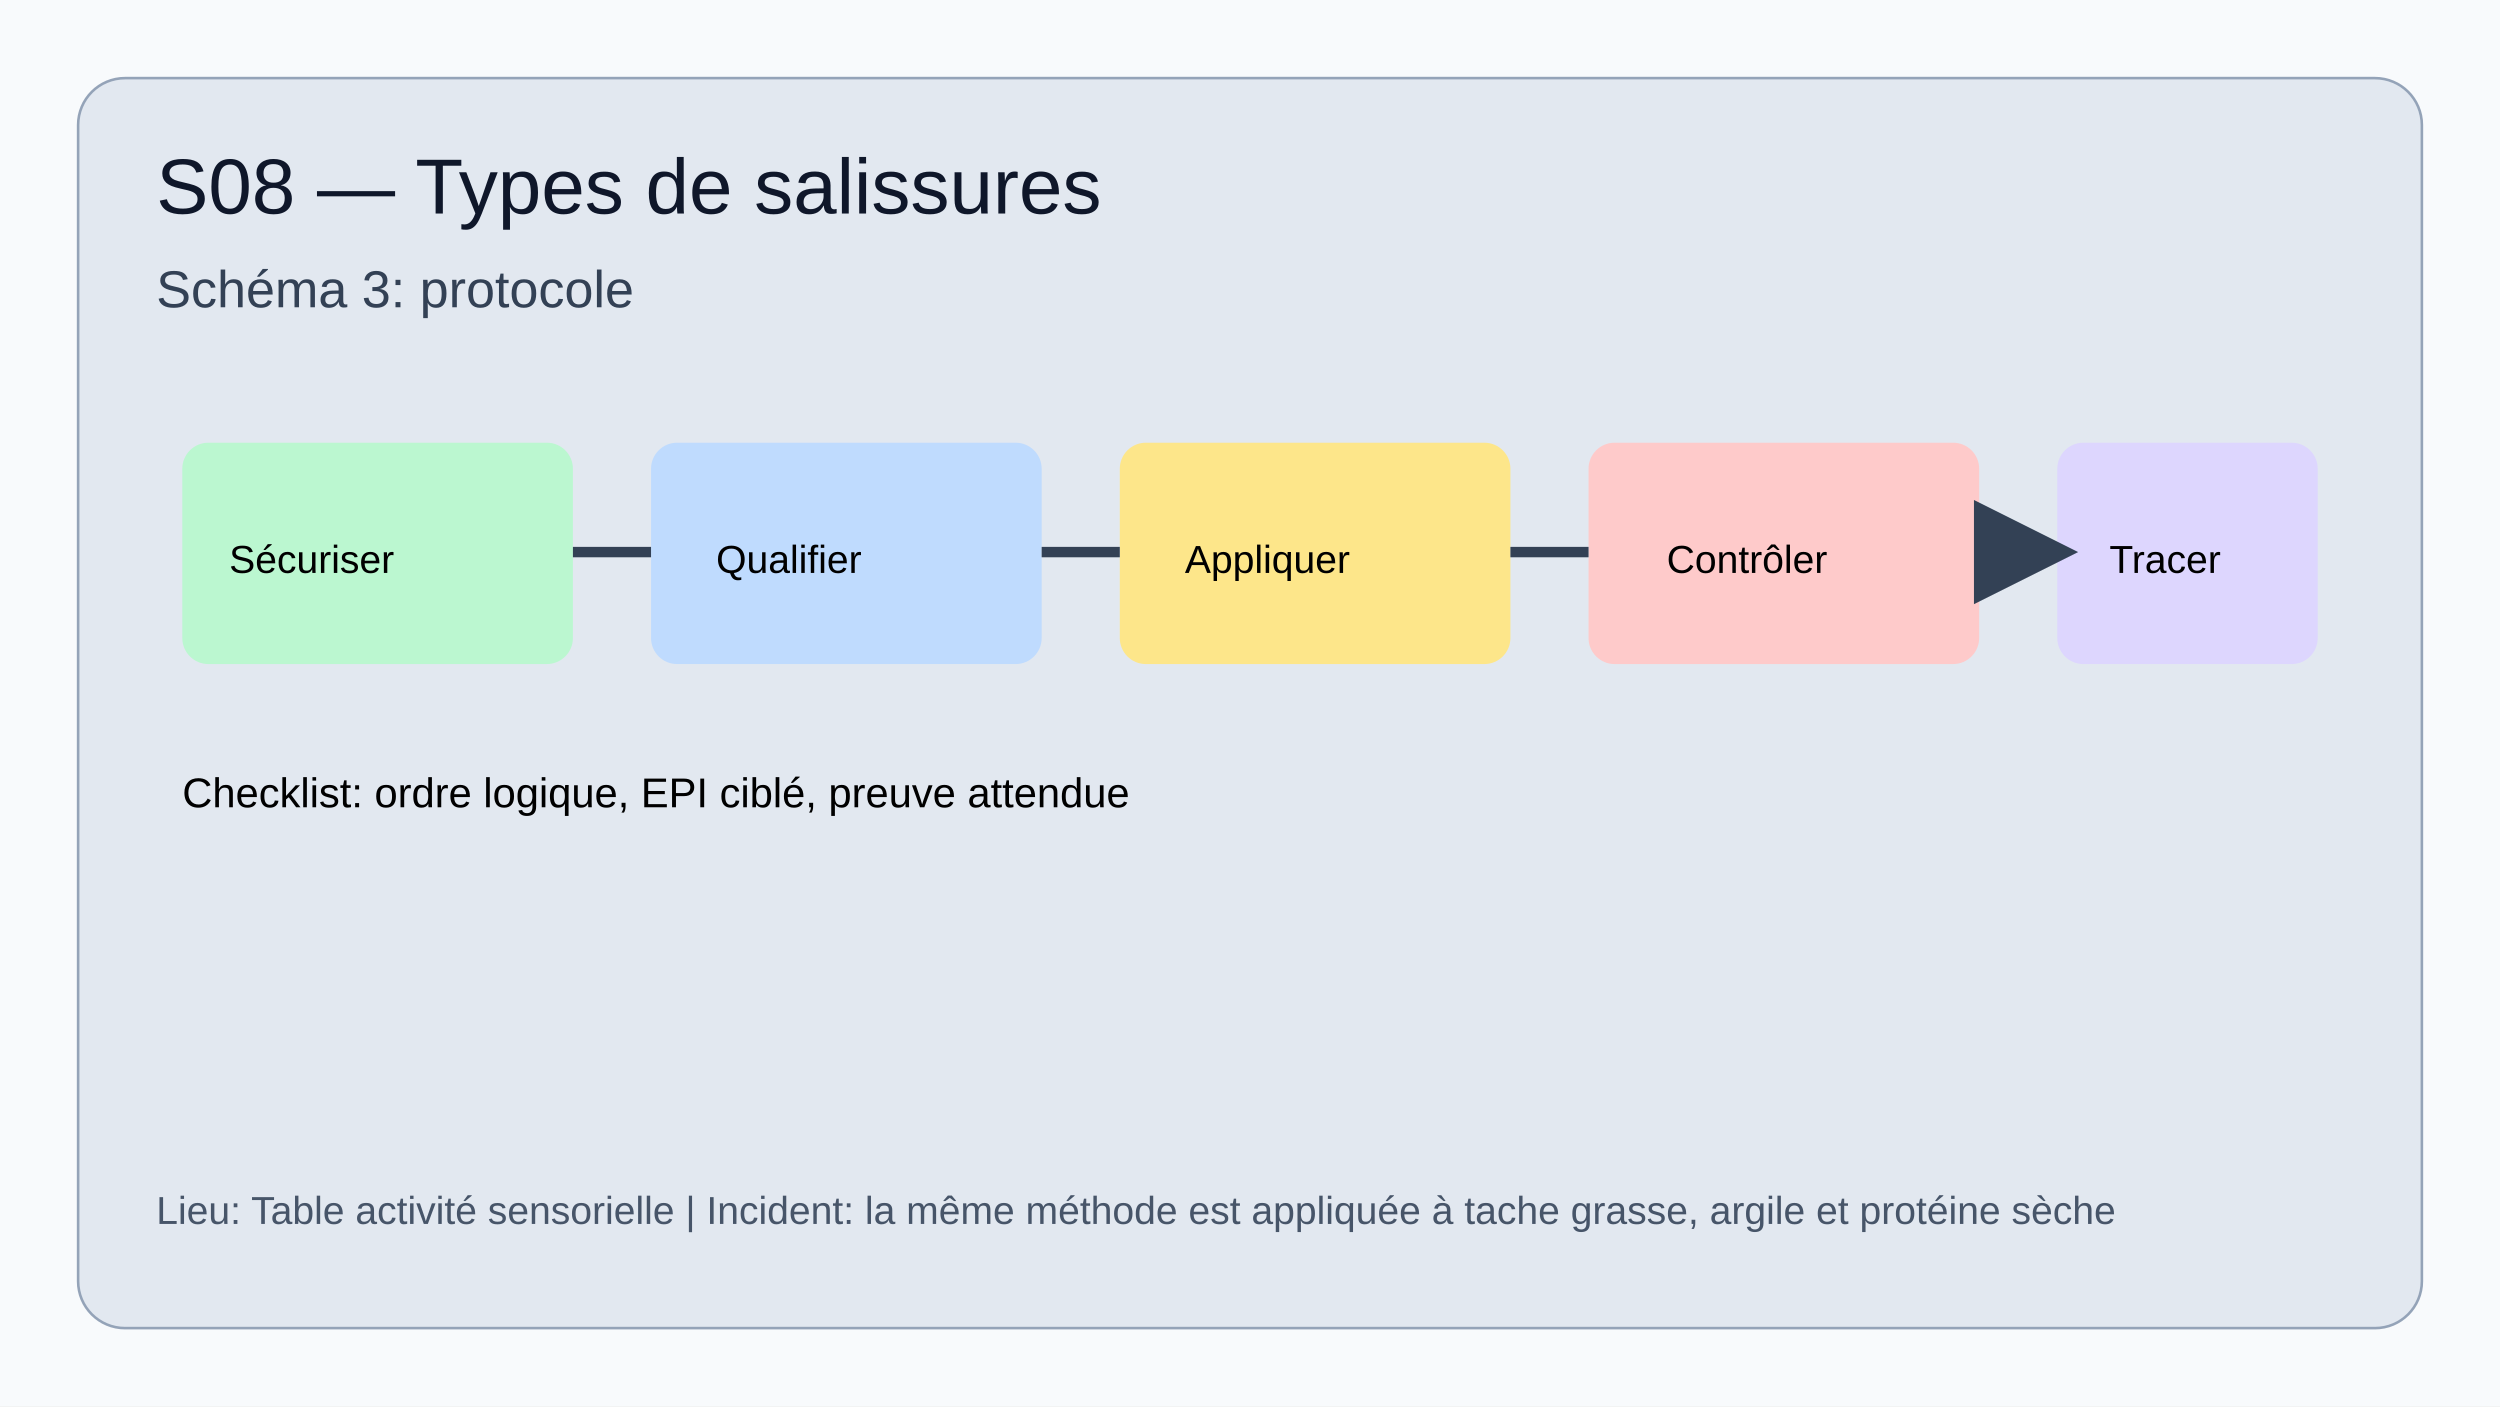
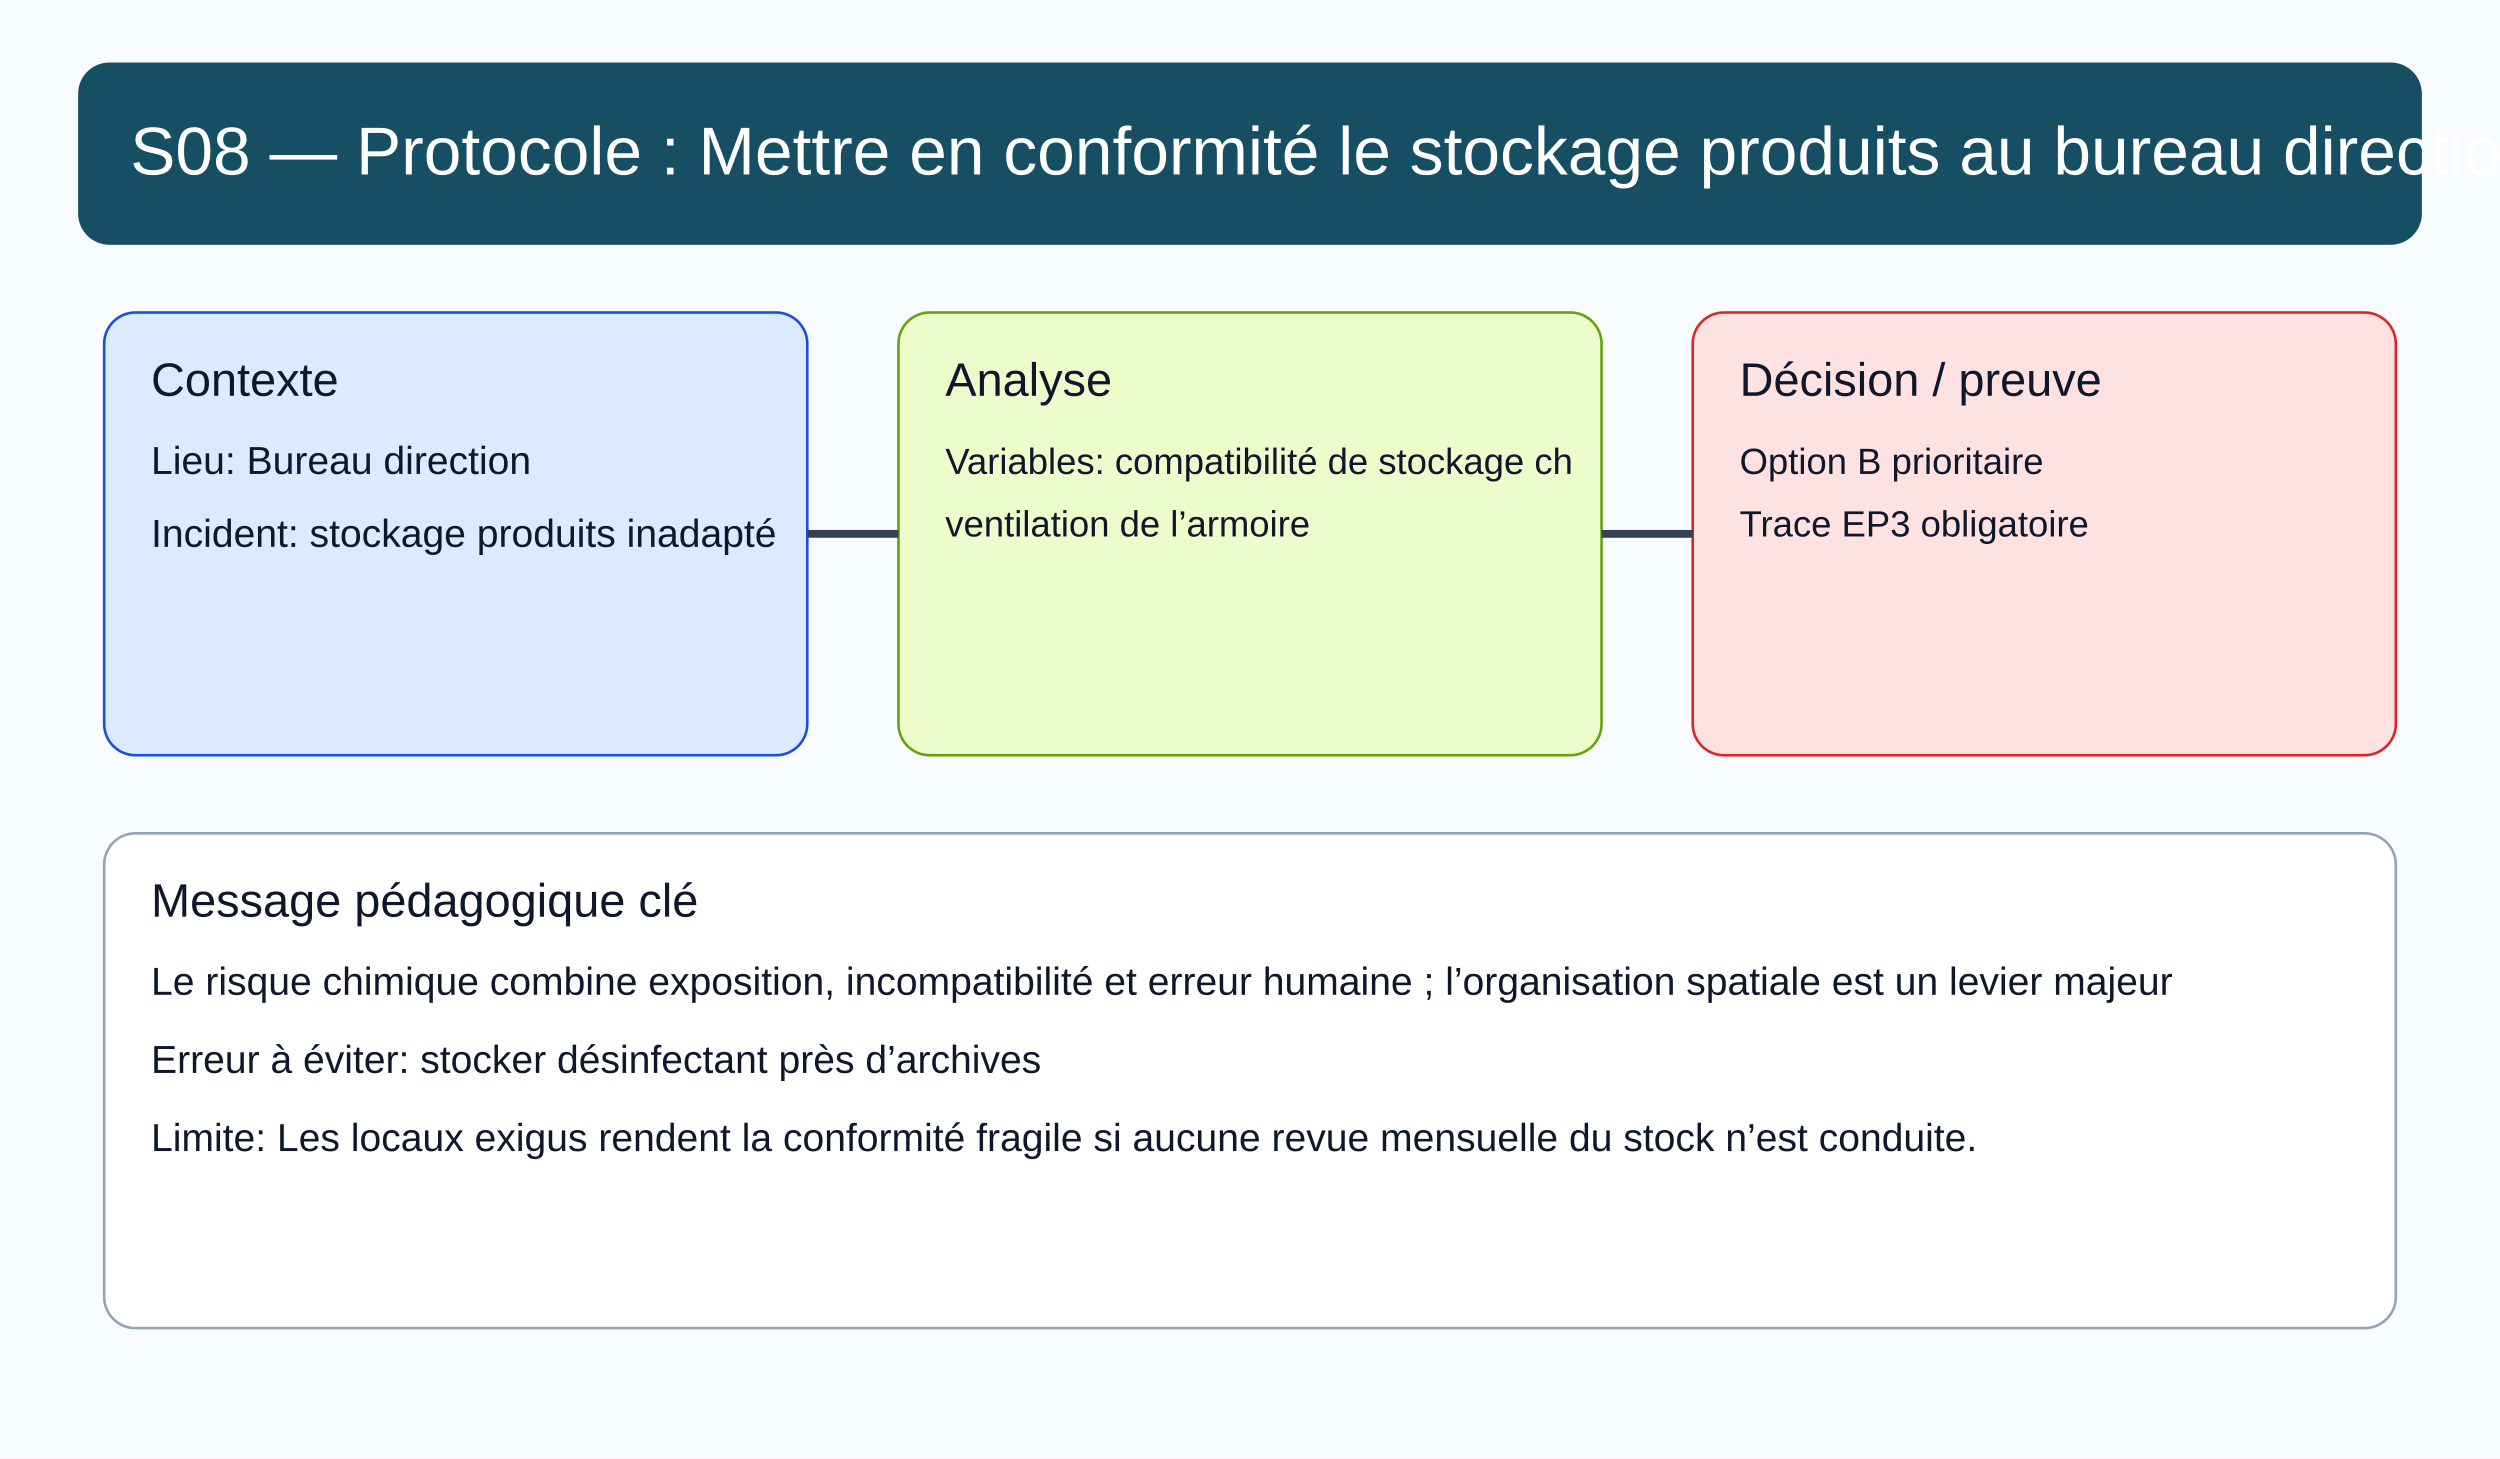
- <svg xmlns="http://www.w3.org/2000/svg" viewBox="0 0 960 540">
-   <rect width="960" height="540" fill="#f8fafc" />
-   <rect x="30" y="30" width="900" height="480" rx="18" fill="#e2e8f0" stroke="#94a3b8" />
-   <text x="60" y="82" font-size="30" font-family="Arial" fill="#0f172a">S08 — Types de salissures</text>
-   <text x="60" y="118" font-size="20" font-family="Arial" fill="#334155">Schéma 3: protocole</text>
-   <rect x="70" y="170" width="150" height="85" rx="10" fill="#bbf7d0" />
-   <text x="88" y="220" font-size="15" font-family="Arial">Sécuriser</text>
-   <rect x="250" y="170" width="150" height="85" rx="10" fill="#bfdbfe" />
-   <text x="275" y="220" font-size="15" font-family="Arial">Qualifier</text>
-   <rect x="430" y="170" width="150" height="85" rx="10" fill="#fde68a" />
-   <text x="455" y="220" font-size="15" font-family="Arial">Appliquer</text>
-   <rect x="610" y="170" width="150" height="85" rx="10" fill="#fecaca" />
-   <text x="640" y="220" font-size="15" font-family="Arial">Contrôler</text>
-   <rect x="790" y="170" width="100" height="85" rx="10" fill="#ddd6fe" />
-   <text x="810" y="220" font-size="15" font-family="Arial">Tracer</text>
-   <path d="M220 212h30M400 212h30M580 212h30M760 212h30" stroke="#334155" stroke-width="4" marker-end="url(#a)" />
-   <text x="70" y="310" font-size="16" font-family="Arial">Checklist: ordre logique, EPI ciblé, preuve attendue</text>
-   <text x="60" y="470" font-size="15" font-family="Arial" fill="#475569">Lieu: Table activité sensorielle | Incident: la même méthode est appliquée à tache grasse, argile et protéine sèche</text>
-   <defs>
-     <marker id="a" markerWidth="10" markerHeight="10" refX="8" refY="5" orient="auto">
-       <polygon points="0,0 10,5 0,10" fill="#334155" />
-     </marker>
-   </defs>
+ <svg xmlns="http://www.w3.org/2000/svg" width="960" height="560" viewBox="0 0 960 560">
+   <rect width="960" height="560" fill="#f8fbff" />
+   <rect x="30" y="24" width="900" height="70" rx="12" fill="#164e63" />
+   <text x="50" y="67" font-size="26" fill="#fff" font-family="Arial">S08 — Protocole : Mettre en conformité le stockage produits au bureau direction</text>
+   <rect x="40" y="120" width="270" height="170" rx="12" fill="#dbeafe" stroke="#1d4ed8" />
+   <text x="58" y="152" font-size="18" fill="#0f172a" font-family="Arial">Contexte</text>
+   <text x="58" y="182" font-size="15" fill="#0f172a" font-family="Arial">Lieu: Bureau direction</text>
+   <text x="58" y="210" font-size="15" fill="#0f172a" font-family="Arial">Incident: stockage produits inadapté</text>
+   <rect x="345" y="120" width="270" height="170" rx="12" fill="#ecfccb" stroke="#65a30d" />
+   <text x="363" y="152" font-size="18" fill="#0f172a" font-family="Arial">Analyse</text>
+   <text x="363" y="182" font-size="14" fill="#0f172a" font-family="Arial">Variables: compatibilité de stockage ch</text>
+   <text x="363" y="206" font-size="14" fill="#0f172a" font-family="Arial">ventilation de l’armoire</text>
+   <rect x="650" y="120" width="270" height="170" rx="12" fill="#fee2e2" stroke="#dc2626" />
+   <text x="668" y="152" font-size="18" fill="#0f172a" font-family="Arial">Décision / preuve</text>
+   <text x="668" y="182" font-size="14" fill="#0f172a" font-family="Arial">Option B prioritaire</text>
+   <text x="668" y="206" font-size="14" fill="#0f172a" font-family="Arial">Trace EP3 obligatoire</text>
+   <line x1="310" y1="205" x2="345" y2="205" stroke="#334155" stroke-width="3" />
+   <line x1="615" y1="205" x2="650" y2="205" stroke="#334155" stroke-width="3" />
+   <rect x="40" y="320" width="880" height="190" rx="12" fill="#ffffff" stroke="#94a3b8" />
+   <text x="58" y="352" font-size="18" fill="#0f172a" font-family="Arial">Message pédagogique clé</text>
+   <text x="58" y="382" font-size="15" fill="#0f172a" font-family="Arial">Le risque chimique combine exposition, incompatibilité et erreur humaine ; l’organisation spatiale est un levier majeur </text>
+   <text x="58" y="412" font-size="15" fill="#0f172a" font-family="Arial">Erreur à éviter: stocker désinfectant près d’archives</text>
+   <text x="58" y="442" font-size="15" fill="#0f172a" font-family="Arial">Limite: Les locaux exigus rendent la conformité fragile si aucune revue mensuelle du stock n’est conduite.</text>
</svg>
